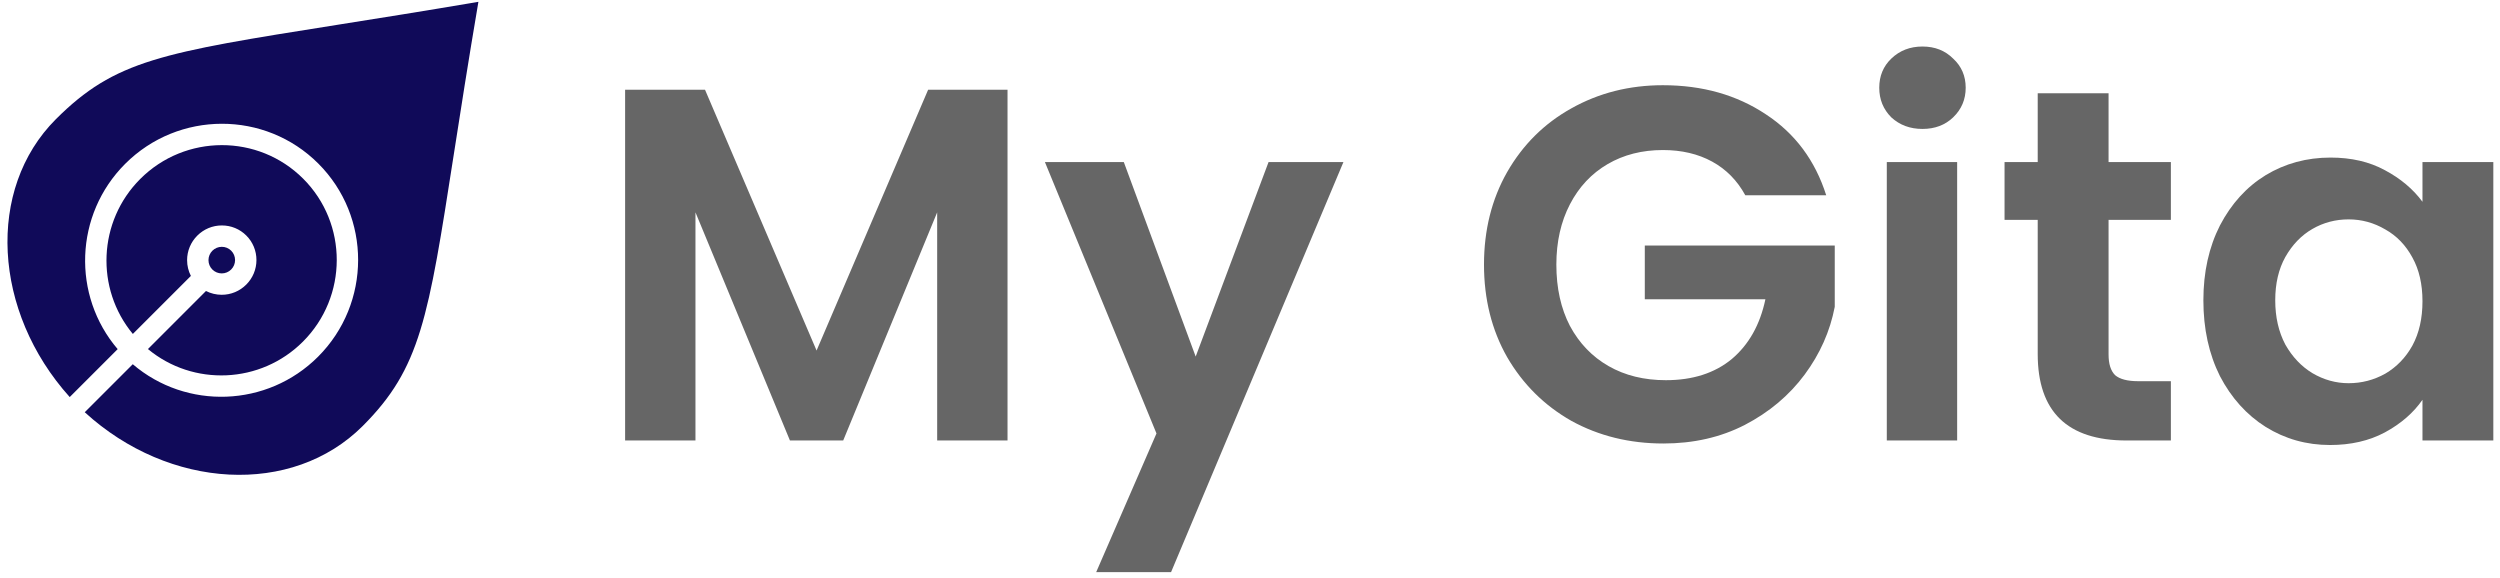
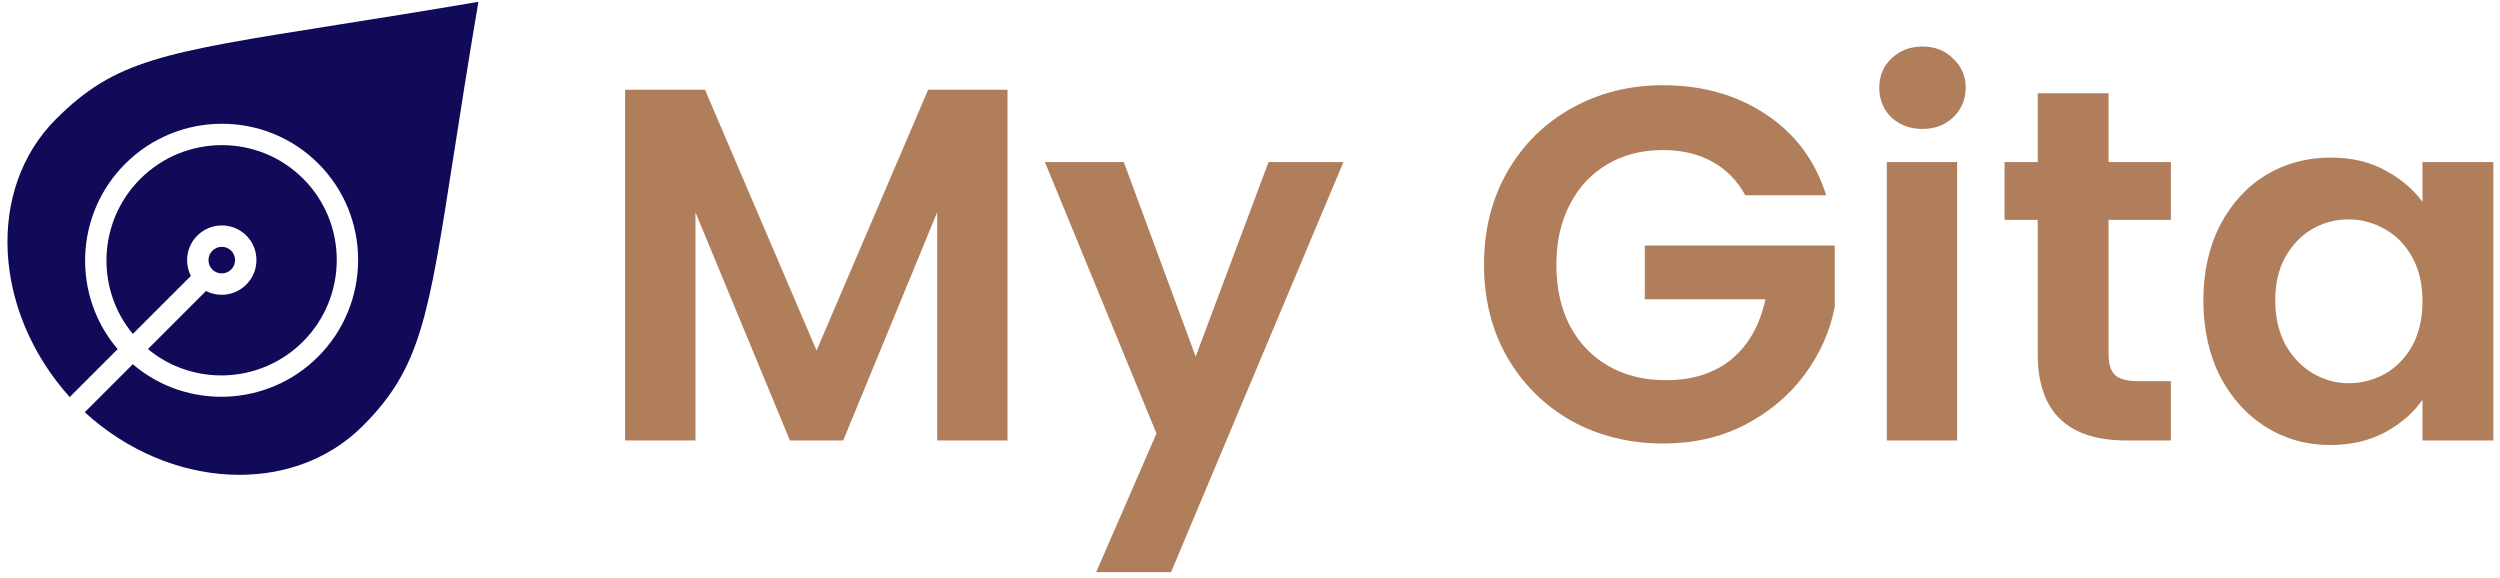
<svg xmlns="http://www.w3.org/2000/svg" width="199" height="46" viewBox="0 0 199 46" fill="none">
  <path d="M6.746 32.814C13.482 38.978 23.265 39.516 28.871 33.91C33.474 29.306 34.089 25.362 36.122 12.292C36.638 8.98 37.27 4.92 38.081 0.145C33.717 0.887 30.054 1.468 26.791 1.985C12.889 4.19 9.153 4.783 4.449 9.487C-1.121 15.057 -0.571 24.805 5.55 31.606L9.366 27.791C5.722 23.529 5.921 17.084 9.963 13.042C14.208 8.797 21.106 8.787 25.338 13.02C29.572 17.253 29.561 24.15 25.317 28.395C21.274 32.437 14.829 32.636 10.568 28.992L6.746 32.814ZM24.115 27.193C27.695 23.613 27.704 17.795 24.134 14.225C20.563 10.654 14.746 10.663 11.165 14.243C7.788 17.621 7.59 22.988 10.574 26.582L15.194 21.963C14.998 21.579 14.893 21.153 14.893 20.709C14.894 19.972 15.182 19.278 15.704 18.756C16.226 18.234 16.92 17.946 17.657 17.945C18.394 17.944 19.087 18.23 19.608 18.75C20.128 19.271 20.414 19.964 20.413 20.701C20.412 21.438 20.124 22.132 19.602 22.654C19.08 23.176 18.387 23.464 17.649 23.465C17.206 23.465 16.779 23.36 16.395 23.164L11.776 27.784C15.371 30.768 20.738 30.571 24.115 27.193ZM18.401 21.452C18.601 21.252 18.711 20.986 18.712 20.703C18.712 20.421 18.602 20.155 18.403 19.955C18.203 19.756 17.938 19.646 17.655 19.647C17.372 19.647 17.106 19.758 16.906 19.957C16.706 20.158 16.596 20.424 16.595 20.707C16.595 20.989 16.704 21.255 16.904 21.454C17.104 21.654 17.369 21.763 17.652 21.763C17.934 21.763 18.2 21.652 18.401 21.452Z" fill="#100A59" />
-   <path d="M80.199 7.143V35.063H74.599V16.903L67.119 35.063H62.879L55.359 16.903V35.063H49.759V7.143H56.119L64.999 27.903L73.879 7.143H80.199Z" fill="black" fill-opacity="0.6" />
-   <path d="M106.936 12.903L93.216 45.543H87.256L92.056 34.503L83.176 12.903H89.456L95.176 28.383L100.976 12.903H106.936Z" fill="black" fill-opacity="0.6" />
-   <path d="M138.926 15.543C138.286 14.37 137.406 13.476 136.286 12.863C135.166 12.25 133.859 11.943 132.366 11.943C130.712 11.943 129.246 12.316 127.966 13.063C126.686 13.81 125.686 14.876 124.966 16.263C124.246 17.65 123.886 19.25 123.886 21.063C123.886 22.93 124.246 24.556 124.966 25.943C125.712 27.33 126.739 28.396 128.046 29.143C129.352 29.89 130.872 30.263 132.606 30.263C134.739 30.263 136.486 29.703 137.846 28.583C139.206 27.436 140.099 25.85 140.526 23.823H130.926V19.543H146.046V24.423C145.672 26.37 144.872 28.17 143.646 29.823C142.419 31.476 140.832 32.81 138.886 33.823C136.966 34.81 134.806 35.303 132.406 35.303C129.712 35.303 127.272 34.703 125.086 33.503C122.926 32.276 121.219 30.583 119.966 28.423C118.739 26.263 118.126 23.81 118.126 21.063C118.126 18.316 118.739 15.863 119.966 13.703C121.219 11.516 122.926 9.823 125.086 8.623C127.272 7.396 129.699 6.783 132.366 6.783C135.512 6.783 138.246 7.556 140.566 9.103C142.886 10.623 144.486 12.77 145.366 15.543H138.926Z" fill="black" fill-opacity="0.6" />
-   <path d="M153.029 10.263C152.042 10.263 151.215 9.956 150.549 9.343C149.909 8.703 149.589 7.916 149.589 6.983C149.589 6.05 149.909 5.276 150.549 4.663C151.215 4.023 152.042 3.703 153.029 3.703C154.015 3.703 154.829 4.023 155.469 4.663C156.135 5.276 156.469 6.05 156.469 6.983C156.469 7.916 156.135 8.703 155.469 9.343C154.829 9.956 154.015 10.263 153.029 10.263ZM155.789 12.903V35.063H150.189V12.903H155.789Z" fill="black" fill-opacity="0.6" />
-   <path d="M167.842 17.503V28.223C167.842 28.97 168.015 29.516 168.362 29.863C168.735 30.183 169.348 30.343 170.202 30.343H172.802V35.063H169.282C164.562 35.063 162.202 32.77 162.202 28.183V17.503H159.562V12.903H162.202V7.423H167.842V12.903H172.802V17.503H167.842Z" fill="black" fill-opacity="0.6" />
-   <path d="M175.389 23.903C175.389 21.663 175.829 19.676 176.709 17.943C177.616 16.21 178.829 14.876 180.349 13.943C181.896 13.01 183.616 12.543 185.509 12.543C187.163 12.543 188.603 12.876 189.829 13.543C191.083 14.21 192.083 15.05 192.829 16.063V12.903H198.469V35.063H192.829V31.823C192.109 32.863 191.109 33.73 189.829 34.423C188.576 35.09 187.123 35.423 185.469 35.423C183.603 35.423 181.896 34.943 180.349 33.983C178.829 33.023 177.616 31.676 176.709 29.943C175.829 28.183 175.389 26.17 175.389 23.903ZM192.829 23.983C192.829 22.623 192.563 21.463 192.029 20.503C191.496 19.516 190.776 18.77 189.869 18.263C188.963 17.73 187.989 17.463 186.949 17.463C185.909 17.463 184.949 17.716 184.069 18.223C183.189 18.73 182.469 19.476 181.909 20.463C181.376 21.423 181.109 22.57 181.109 23.903C181.109 25.236 181.376 26.41 181.909 27.423C182.469 28.41 183.189 29.17 184.069 29.703C184.976 30.236 185.936 30.503 186.949 30.503C187.989 30.503 188.963 30.25 189.869 29.743C190.776 29.21 191.496 28.463 192.029 27.503C192.563 26.516 192.829 25.343 192.829 23.983Z" fill="black" fill-opacity="0.6" />
+   <path d="M80.199 7.143V35.063H74.599V16.903L67.119 35.063H62.879L55.359 16.903V35.063H49.759V7.143H56.119L64.999 27.903L73.879 7.143H80.199Z" fill="#B07E5B" />
+   <path d="M106.936 12.903L93.216 45.543H87.256L92.056 34.503L83.176 12.903H89.456L95.176 28.383L100.976 12.903H106.936Z" fill="#B07E5B" />
+   <path d="M138.926 15.543C138.286 14.37 137.406 13.476 136.286 12.863C135.166 12.25 133.859 11.943 132.366 11.943C130.712 11.943 129.246 12.316 127.966 13.063C126.686 13.81 125.686 14.876 124.966 16.263C124.246 17.65 123.886 19.25 123.886 21.063C123.886 22.93 124.246 24.556 124.966 25.943C125.712 27.33 126.739 28.396 128.046 29.143C129.352 29.89 130.872 30.263 132.606 30.263C134.739 30.263 136.486 29.703 137.846 28.583C139.206 27.436 140.099 25.85 140.526 23.823H130.926V19.543H146.046V24.423C145.672 26.37 144.872 28.17 143.646 29.823C142.419 31.476 140.832 32.81 138.886 33.823C136.966 34.81 134.806 35.303 132.406 35.303C129.712 35.303 127.272 34.703 125.086 33.503C122.926 32.276 121.219 30.583 119.966 28.423C118.739 26.263 118.126 23.81 118.126 21.063C118.126 18.316 118.739 15.863 119.966 13.703C121.219 11.516 122.926 9.823 125.086 8.623C127.272 7.396 129.699 6.783 132.366 6.783C135.512 6.783 138.246 7.556 140.566 9.103C142.886 10.623 144.486 12.77 145.366 15.543H138.926Z" fill="#B07E5B" />
+   <path d="M153.029 10.263C152.042 10.263 151.215 9.956 150.549 9.343C149.909 8.703 149.589 7.916 149.589 6.983C149.589 6.05 149.909 5.276 150.549 4.663C151.215 4.023 152.042 3.703 153.029 3.703C154.015 3.703 154.829 4.023 155.469 4.663C156.135 5.276 156.469 6.05 156.469 6.983C156.469 7.916 156.135 8.703 155.469 9.343C154.829 9.956 154.015 10.263 153.029 10.263ZM155.789 12.903V35.063H150.189V12.903H155.789Z" fill="#B07E5B" />
+   <path d="M167.842 17.503V28.223C167.842 28.97 168.015 29.516 168.362 29.863C168.735 30.183 169.348 30.343 170.202 30.343H172.802V35.063H169.282C164.562 35.063 162.202 32.77 162.202 28.183V17.503H159.562V12.903H162.202V7.423H167.842V12.903H172.802V17.503H167.842Z" fill="#B07E5B" />
+   <path d="M175.389 23.903C175.389 21.663 175.829 19.676 176.709 17.943C177.616 16.21 178.829 14.876 180.349 13.943C181.896 13.01 183.616 12.543 185.509 12.543C187.163 12.543 188.603 12.876 189.829 13.543C191.083 14.21 192.083 15.05 192.829 16.063V12.903H198.469V35.063H192.829V31.823C192.109 32.863 191.109 33.73 189.829 34.423C188.576 35.09 187.123 35.423 185.469 35.423C183.603 35.423 181.896 34.943 180.349 33.983C178.829 33.023 177.616 31.676 176.709 29.943C175.829 28.183 175.389 26.17 175.389 23.903ZM192.829 23.983C192.829 22.623 192.563 21.463 192.029 20.503C191.496 19.516 190.776 18.77 189.869 18.263C188.963 17.73 187.989 17.463 186.949 17.463C185.909 17.463 184.949 17.716 184.069 18.223C183.189 18.73 182.469 19.476 181.909 20.463C181.376 21.423 181.109 22.57 181.109 23.903C181.109 25.236 181.376 26.41 181.909 27.423C182.469 28.41 183.189 29.17 184.069 29.703C184.976 30.236 185.936 30.503 186.949 30.503C187.989 30.503 188.963 30.25 189.869 29.743C190.776 29.21 191.496 28.463 192.029 27.503C192.563 26.516 192.829 25.343 192.829 23.983Z" fill="#B07E5B" />
</svg>
